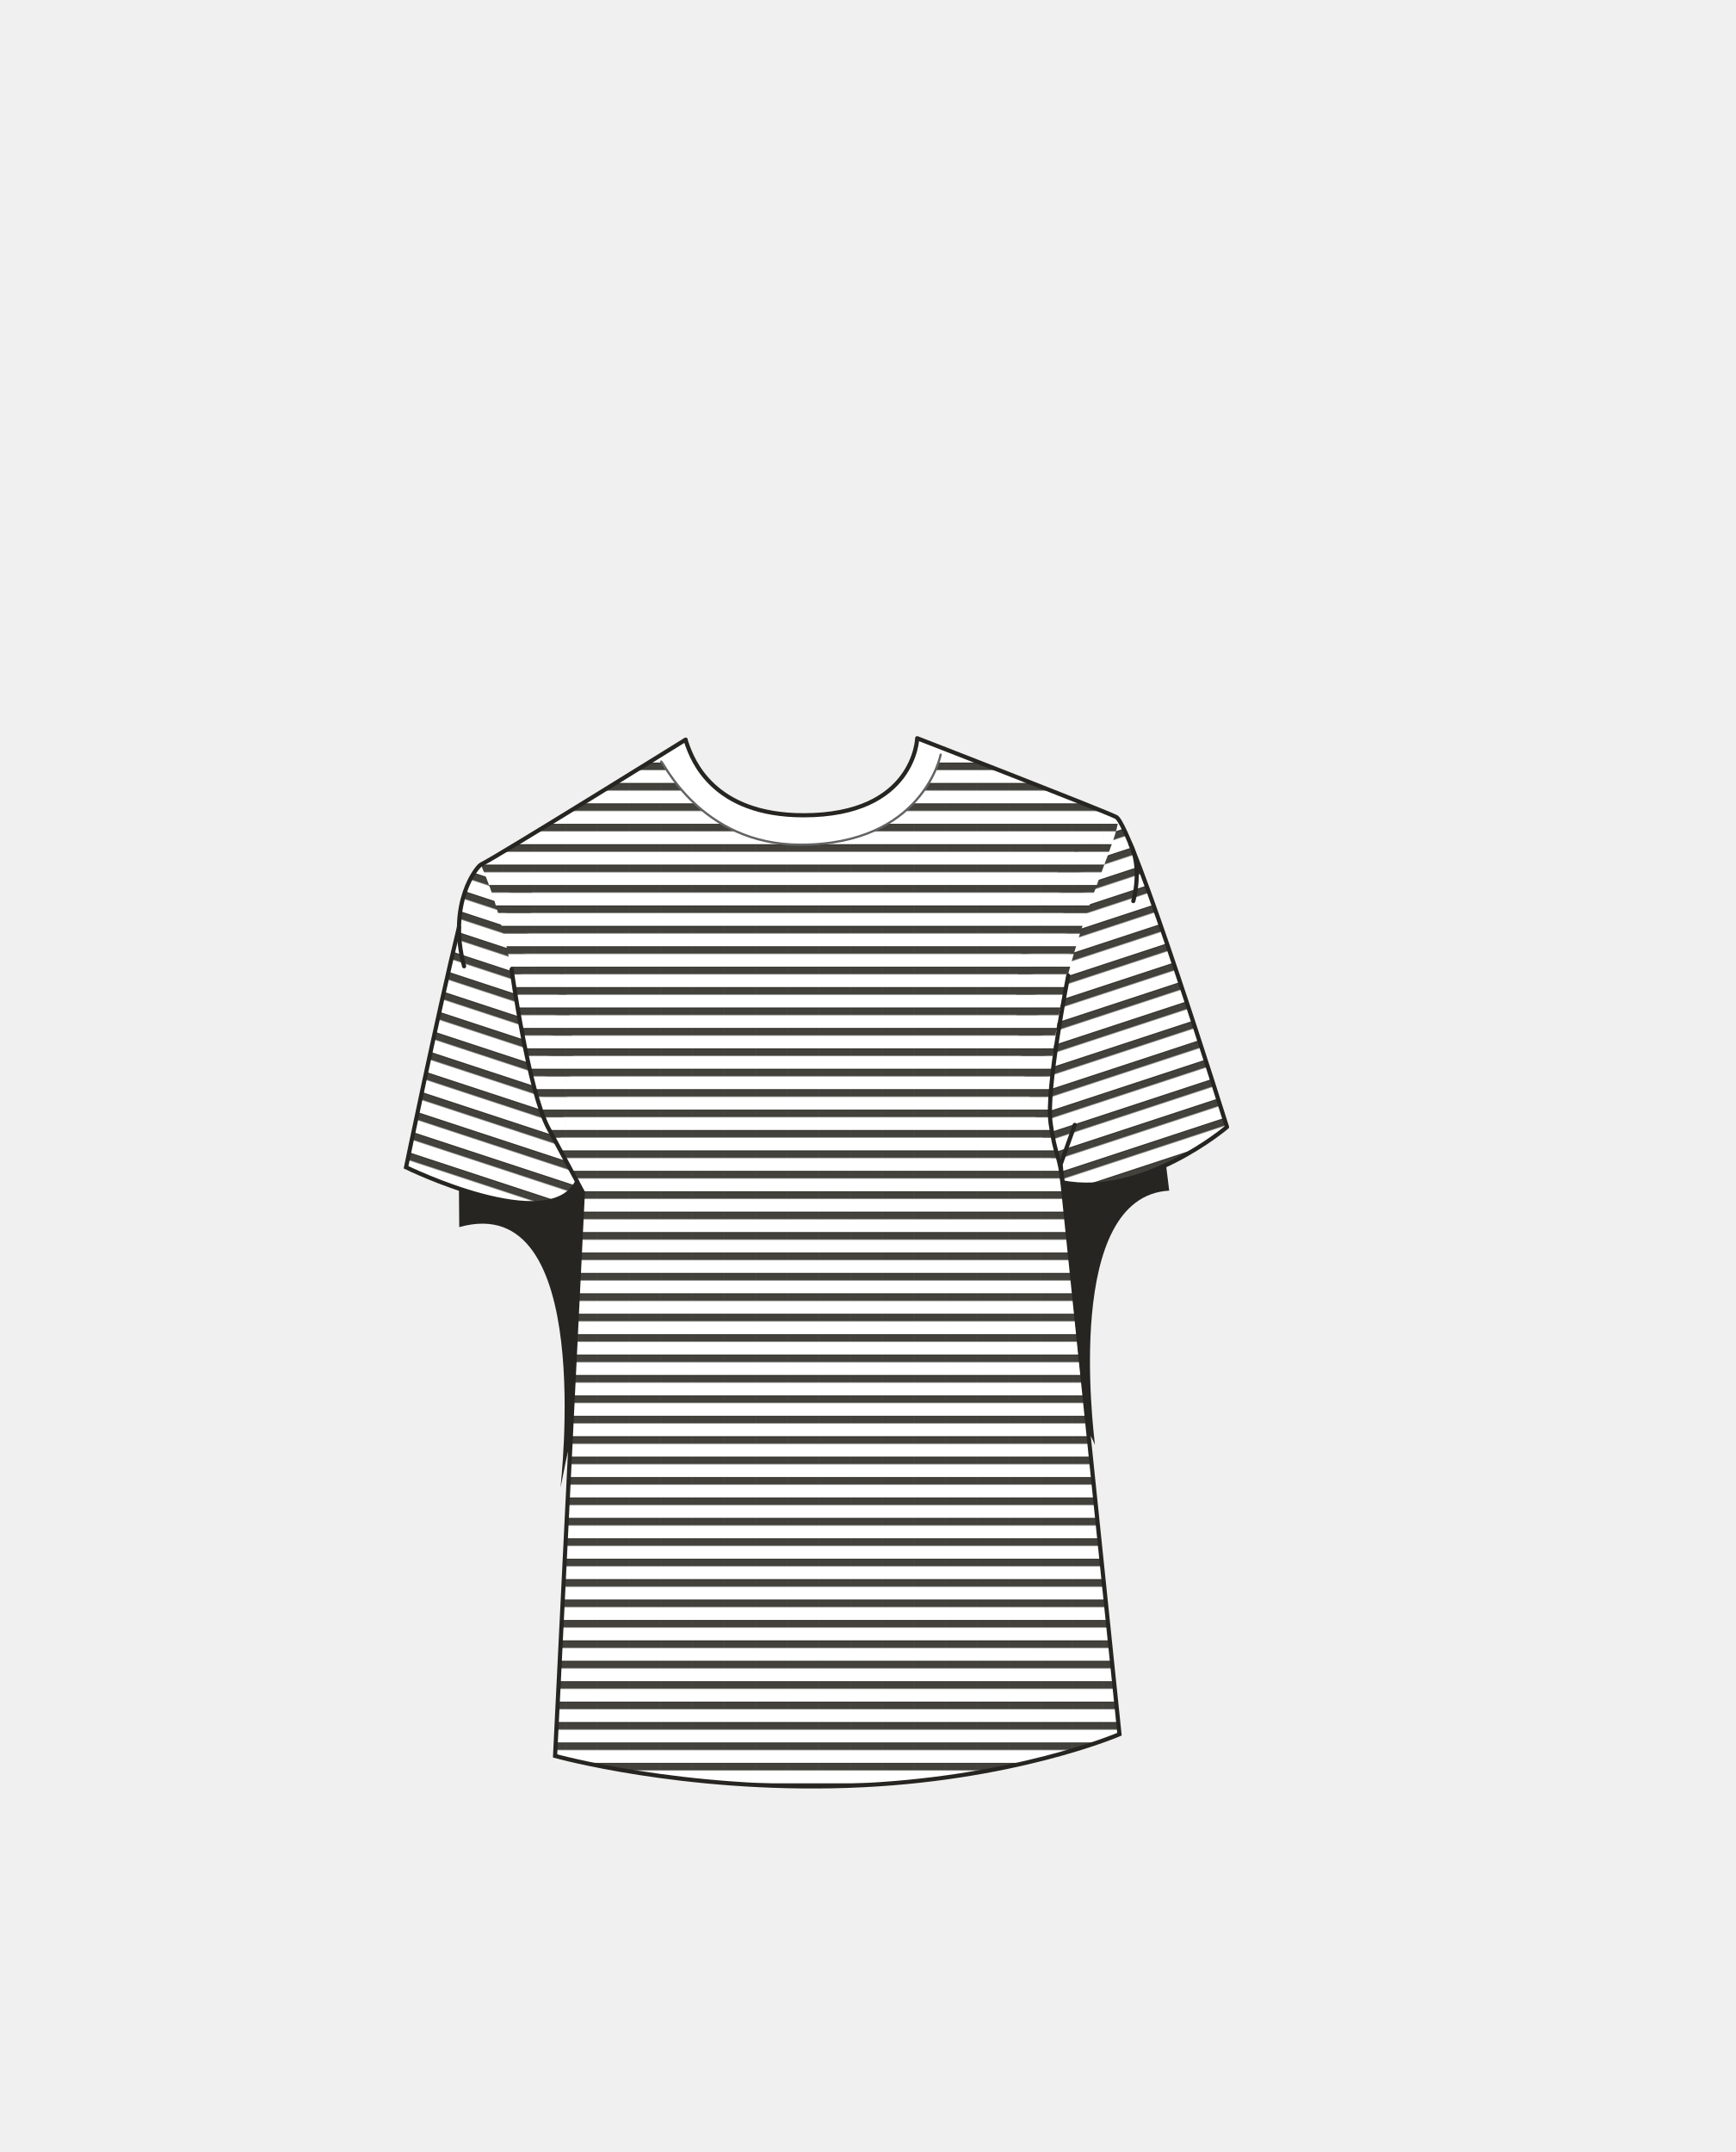
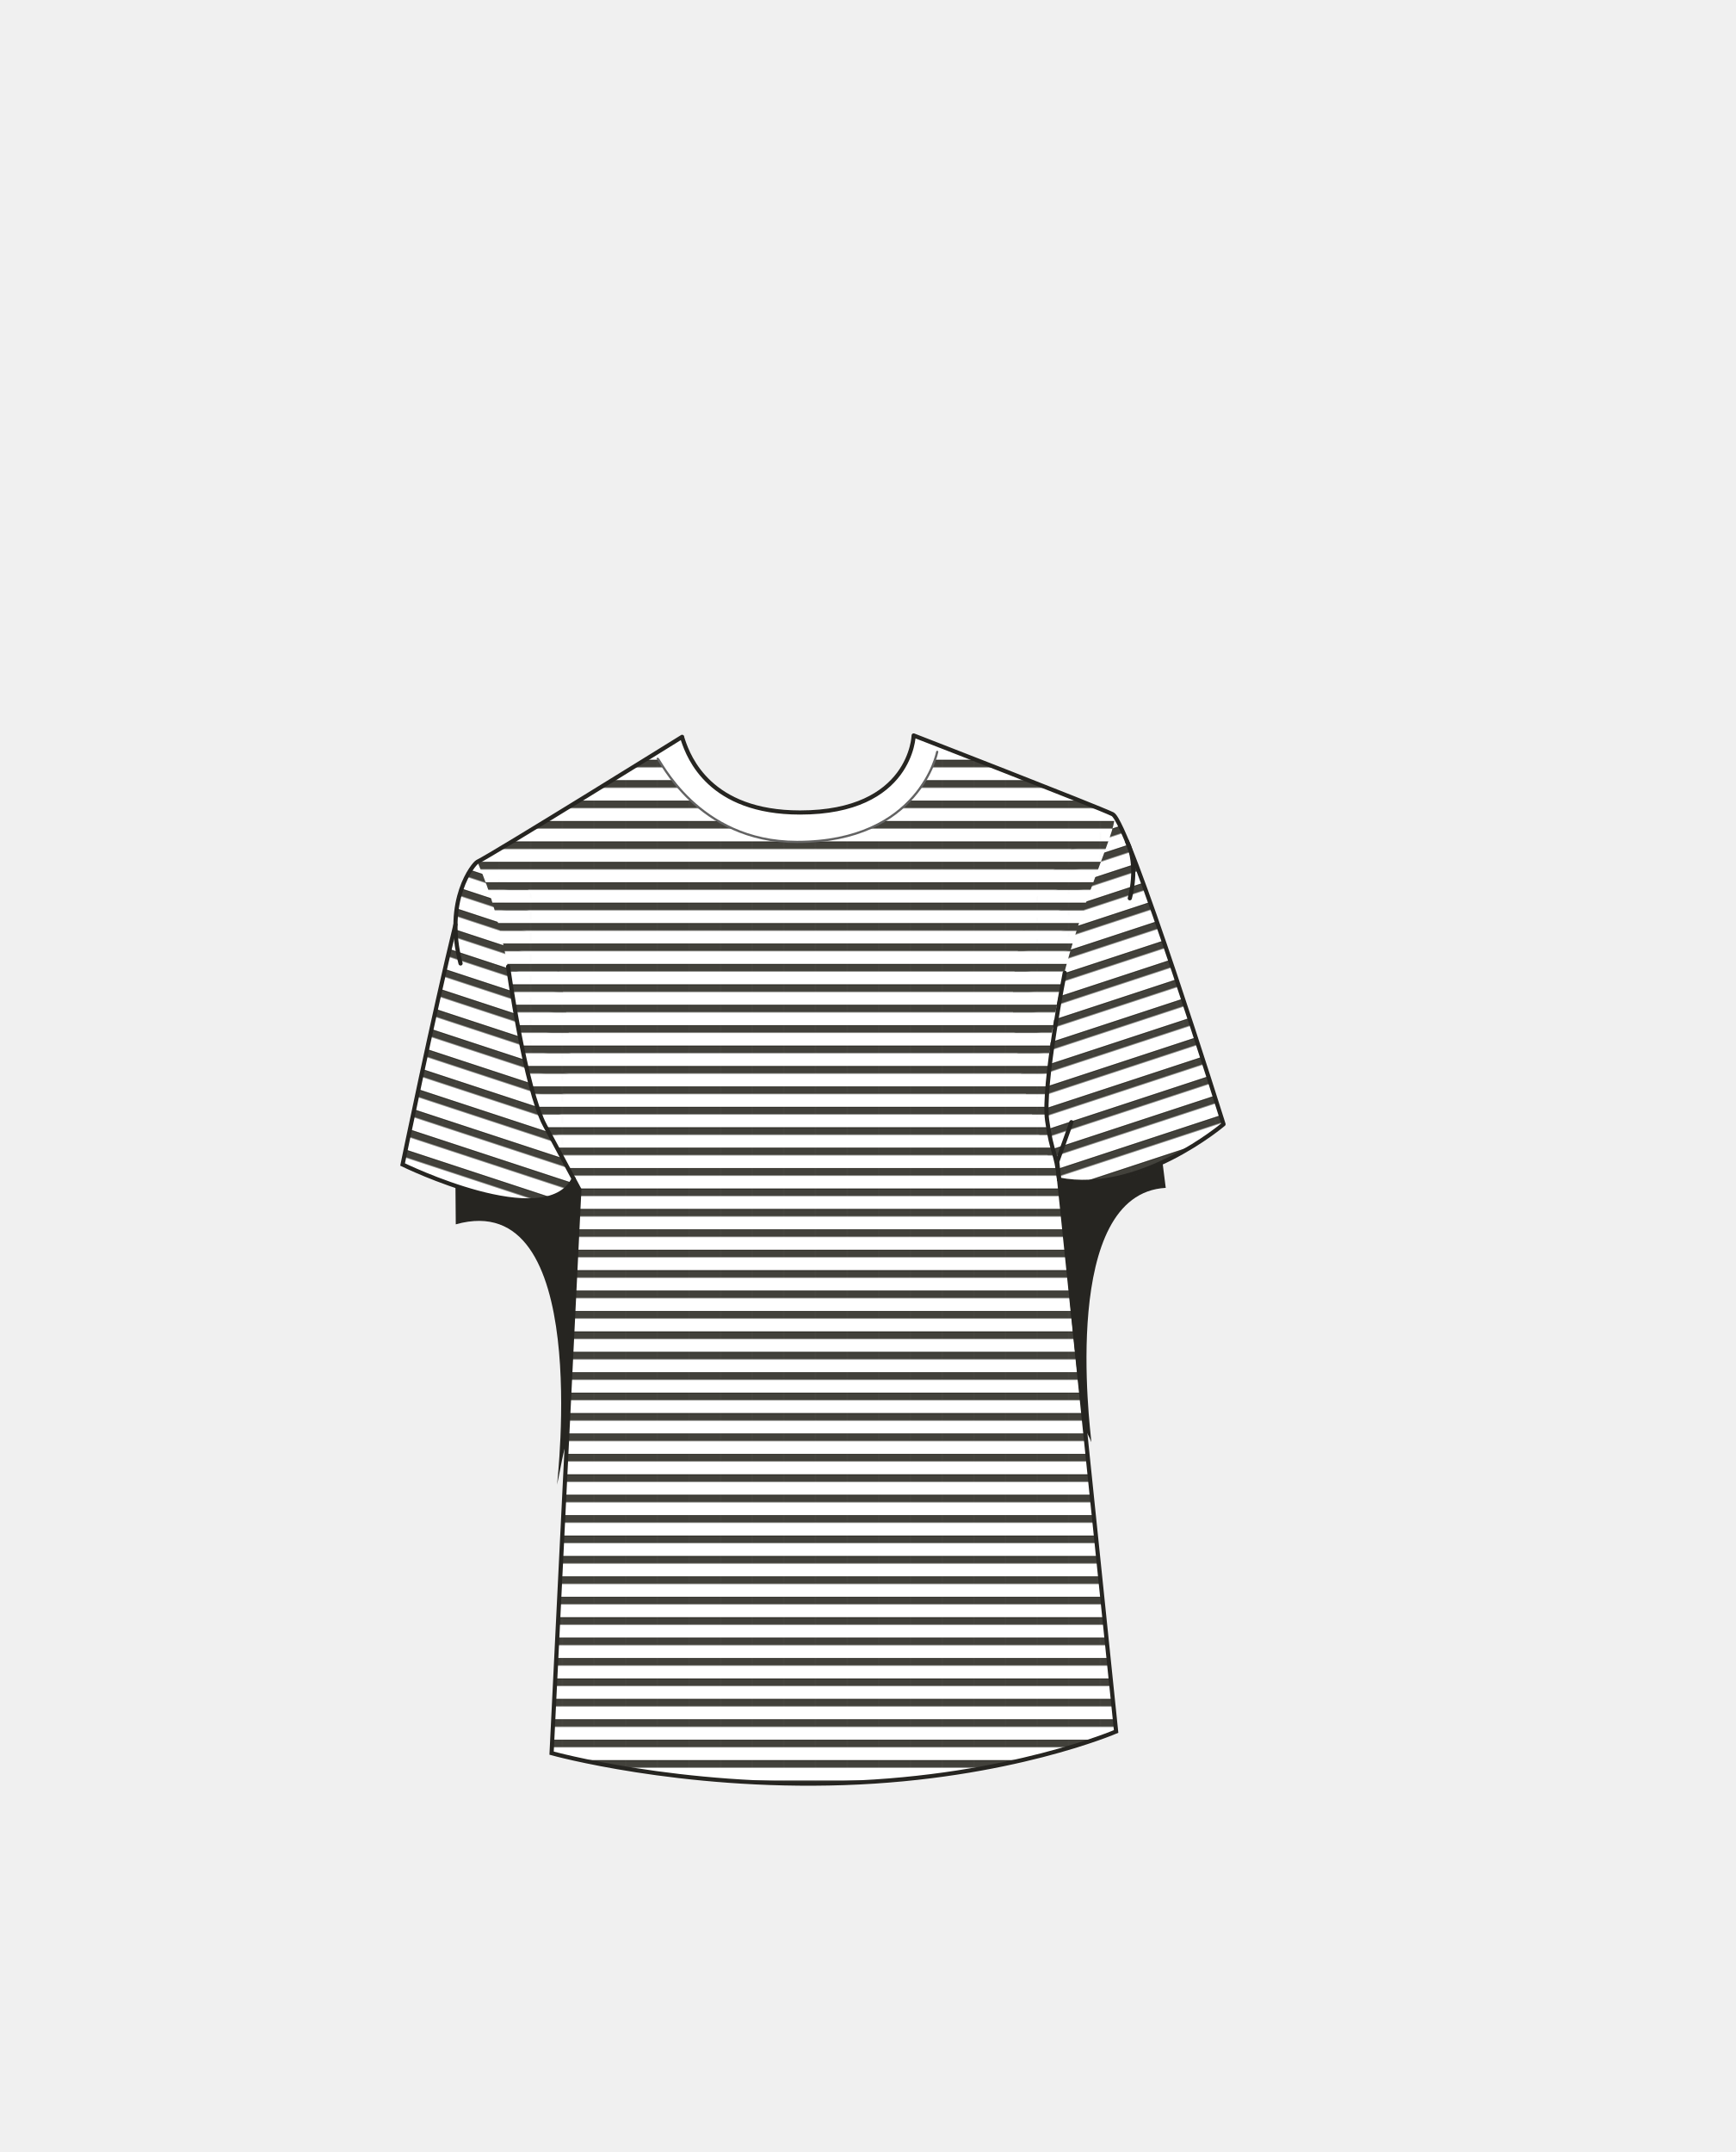
<svg xmlns="http://www.w3.org/2000/svg" width="1250" height="1550" viewBox="0 0 1250 1550">
  <defs>
-     <pattern id="a" width="14.25" height="9.19" patternTransform="matrix(-1.52, -0.5, -0.5, 1.52, 1.4, -40.59)" patternUnits="userSpaceOnUse" viewBox="0 0 14.25 9.2">
+     <pattern id="a" width="14.25" height="9.19" patternTransform="matrix(-1.52, -0.5, -0.5, 1.52, -1.1, -42.59)" patternUnits="userSpaceOnUse" viewBox="0 0 14.25 9.2">
      <rect width="14.25" height="9.19" fill="none" />
      <rect width="14.25" height="3.5" fill="#42413b" />
      <rect y="3.5" width="14.25" height="5.69" fill="#fff" />
    </pattern>
-     <pattern id="b" width="14.25" height="9.19" patternTransform="matrix(1.52, -0.5, 0.5, 1.52, 31.03, -14.03)" patternUnits="userSpaceOnUse" viewBox="0 0 14.25 9.2">
+     <pattern id="b" width="14.25" height="9.19" patternTransform="matrix(1.52, -0.5, 0.5, 1.52, 28.53, -16.03)" patternUnits="userSpaceOnUse" viewBox="0 0 14.25 9.2">
      <rect width="14.25" height="9.19" fill="none" />
      <rect width="14.25" height="3.5" fill="#42413b" />
      <rect y="3.5" width="14.25" height="5.69" fill="#fff" />
    </pattern>
-     <pattern id="c" width="14.25" height="9.19" patternTransform="translate(-25.61 -24.26) scale(1.6)" patternUnits="userSpaceOnUse" viewBox="0 0 14.25 9.2">
+     <pattern id="c" width="14.25" height="9.19" patternTransform="translate(-28.11 -26.26) scale(1.6)" patternUnits="userSpaceOnUse" viewBox="0 0 14.25 9.2">
      <rect width="14.25" height="9.19" fill="none" />
      <rect width="14.25" height="3.5" fill="#42413b" />
      <rect y="3.5" width="14.25" height="5.69" fill="#fff" />
    </pattern>
  </defs>
-   <path d="M494.15,532.74l0,0S494.16,532.7,494.15,532.74Z" fill="#fff" />
-   <path d="M765.69,851.61c58.38,11.42,118.49-39.89,118.49-39.89S816,594.08,804.25,588.43,661,531.72,661,531.72s-1.49,55.49-81.84,55.49c-65.09,0-80.1-39.73-84.22-51.88a12.64,12.64,0,0,1-.75-2.59c-1,.65-135.78,84.37-147.44,90-2.17,1-15.48,16.93-15.8,45.23l0,0c-15.73,64.38-38.09,172.8-38.09,172.8S396,891.25,416.06,851.08h0l4.1,7.63-20,406s91.48,25.55,210.72,21.55,195.84-37.18,195.84-37.18l-41.07-397.5Z" fill="#fff" />
-   <path d="M416.06,851.08h0s9.35-233.55-69.35-228.34c-2.17,1-15.48,16.93-15.8,45.23l0,0c-15.73,64.38-38.09,172.8-38.09,172.8S396,891.25,416.06,851.08Z" fill="url(#a)" />
-   <path d="M765.69,851.61c58.38,11.42,118.49-39.89,118.49-39.89S816,594.08,804.25,588.43C668.63,678.54,765.69,851.61,765.69,851.61Z" fill="url(#b)" />
-   <path d="M765.69,851.61c-36-114.46,50.26-257.53,38.56-263.18s-125.51-49.31-125.51-49.31S667,606.91,579.47,608.41c-75.63,1.3-105.17-63.29-105.15-63.37-1.05.66-115.95,72.07-127.61,77.7-1.28.62,10.86,18,22.45,79.92,6.06,59.5,23.13,110.77,46.9,148.42h0l4.1,7.63-20,406s91.48,25.55,210.72,21.55,195.84-37.18,195.84-37.18l-41.07-397.5Z" fill="url(#c)" />
-   <path d="M330.59,667.94c-15.73,64.38-38.09,172.8-38.09,172.8s103.21,50.51,123.26,10.34" fill="none" stroke="#262521" stroke-linecap="round" stroke-miterlimit="10" stroke-width="3" />
-   <path d="M765.39,851.61c58.38,11.42,118.49-39.89,118.49-39.89S815.65,594.08,804,588.43s-143.29-56.71-143.29-56.71-1.49,55.49-81.85,55.49c-65.08,0-80.09-39.73-84.21-51.88-1-2.85-.72-2.61-.72-2.61s-135.77,84.36-147.47,90c-2.8,1.36-24.26,27.5-12.14,73.24" fill="none" stroke="#262521" stroke-linecap="round" stroke-linejoin="round" stroke-width="3" />
-   <path d="M368.52,698.22s12.17,87.68,26.55,114.41l24.79,46.08-20,406s91.48,25.55,210.72,21.55,195.84-37.18,195.84-37.18l-42.4-410.37,10.18-28.49" fill="none" stroke="#262521" stroke-linecap="round" stroke-miterlimit="10" stroke-width="3" />
-   <path d="M769.52,702.66S753.34,784.12,756.81,809s6.44,21.88,8.58,42.64" fill="none" stroke="#262521" stroke-linecap="round" stroke-miterlimit="10" stroke-width="3" />
-   <path d="M816.36,649s6.82-23.29-2.08-41.13" fill="none" stroke="#262521" stroke-linecap="round" stroke-miterlimit="10" stroke-width="3" />
-   <path d="M403.81,1071.34c2.6-12,4.59-25.5,7.12-30.88,1.79-36.41,8.93-181.75,8.93-181.75l-4.1-7.63c-20.14,32-85.17,5-85.17,5l.23,27.76C429.41,856.11,403.7,1069.17,403.81,1071.34Z" fill="#262521" />
-   <path d="M842.25,857.57,840,839.4c-35.91,20.67-74.56,12.21-74.56,12.21s12,143.45,18.39,179.36a72.5,72.5,0,0,1,4.92,9.78C787.68,1029.89,766.26,861.77,842.25,857.57Z" fill="#262521" />
-   <path d="M476.27,548.51c1.31-.41,28.31,59.9,100.35,59.9,88.59,0,101-64.89,101-64.89" fill="none" stroke="#636363" stroke-linecap="round" stroke-linejoin="round" stroke-width="1.61" />
+   <path d="M491.65,530.74l0,0S491.66,530.7,491.65,530.74Z" fill="#fff" />
+   <path d="M763.19,849.61c58.38,11.42,118.49-39.89,118.49-39.89s-68.23-217.64-79.93-223.29-143.29-56.71-143.29-56.71-1.49,55.49-81.84,55.49c-65.09,0-80.1-39.73-84.22-51.88a12.64,12.64,0,0,1-.75-2.59c-1,.65-135.78,84.37-147.44,90-2.17,1-15.48,16.93-15.8,45.23l0,0c-15.73,64.38-38.09,172.8-38.09,172.8s103.21,50.51,123.26,10.34h0l4.1,7.63-20,406s91.48,25.55,210.72,21.55,195.84-37.18,195.84-37.18l-41.07-397.5Z" fill="#fff" />
+   <path d="M413.56,849.08h0s9.35-233.55-69.35-228.34c-2.17,1-15.48,16.93-15.8,45.23l0,0c-15.73,64.38-38.09,172.8-38.09,172.8S393.51,889.25,413.56,849.08Z" fill="url(#a)" />
+   <path d="M763.19,849.61c58.38,11.42,118.49-39.89,118.49-39.89s-68.23-217.64-79.93-223.29C666.13,676.54,763.19,849.61,763.19,849.61Z" fill="url(#b)" />
+   <path d="M763.19,849.61c-36-114.46,50.26-257.53,38.56-263.18s-125.51-49.31-125.51-49.31S664.52,604.91,577,606.41c-75.63,1.3-105.17-63.29-105.15-63.37-1.05.66-115.95,72.07-127.61,77.7-1.28.62,10.86,18,22.45,79.92,6.06,59.5,23.13,110.77,46.9,148.42h0l4.1,7.63-20,406s91.48,25.55,210.72,21.55,195.84-37.18,195.84-37.18l-41.07-397.5Z" fill="url(#c)" />
+   <path d="M328.09,665.94C312.36,730.32,290,838.74,290,838.74s103.21,50.51,123.26,10.34" fill="none" stroke="#262521" stroke-linecap="round" stroke-miterlimit="10" stroke-width="3" />
+   <path d="M762.89,849.61c58.38,11.42,118.49-39.89,118.49-39.89s-68.23-217.64-79.93-223.29-143.29-56.71-143.29-56.71-1.49,55.49-81.85,55.49c-65.08,0-80.09-39.73-84.21-51.88-1-2.85-.72-2.61-.72-2.61s-135.77,84.36-147.47,90c-2.8,1.36-24.26,27.5-12.14,73.24" fill="none" stroke="#262521" stroke-linecap="round" stroke-linejoin="round" stroke-width="3" />
+   <path d="M366,696.22s12.17,87.68,26.55,114.41l24.79,46.08-20,406s91.48,25.55,210.72,21.55S804,1247.11,804,1247.11l-42.4-410.37,10.18-28.49" fill="none" stroke="#262521" stroke-linecap="round" stroke-miterlimit="10" stroke-width="3" />
+   <path d="M767,700.66S750.84,782.12,754.31,807s6.44,21.88,8.58,42.64" fill="none" stroke="#262521" stroke-linecap="round" stroke-miterlimit="10" stroke-width="3" />
+   <path d="M813.86,647s6.82-23.29-2.08-41.13" fill="none" stroke="#262521" stroke-linecap="round" stroke-miterlimit="10" stroke-width="3" />
+   <path d="M401.31,1069.34c2.6-12,4.59-25.5,7.12-30.88,1.79-36.41,8.93-181.75,8.93-181.75l-4.1-7.63c-20.14,32-85.17,5-85.17,5l.23,27.76C426.91,854.11,401.2,1067.17,401.31,1069.34Z" fill="#262521" />
+   <path d="M839.75,855.57l-2.3-18.17c-35.91,20.67-74.56,12.21-74.56,12.21s12,143.45,18.39,179.36a72.5,72.5,0,0,1,4.92,9.78C785.18,1027.89,763.76,859.77,839.75,855.57Z" fill="#262521" />
+   <path d="M473.77,546.51c1.31-.41,28.31,59.9,100.35,59.9,88.59,0,101-64.89,101-64.89" fill="none" stroke="#636363" stroke-linecap="round" stroke-linejoin="round" stroke-width="1.61" />
</svg>
